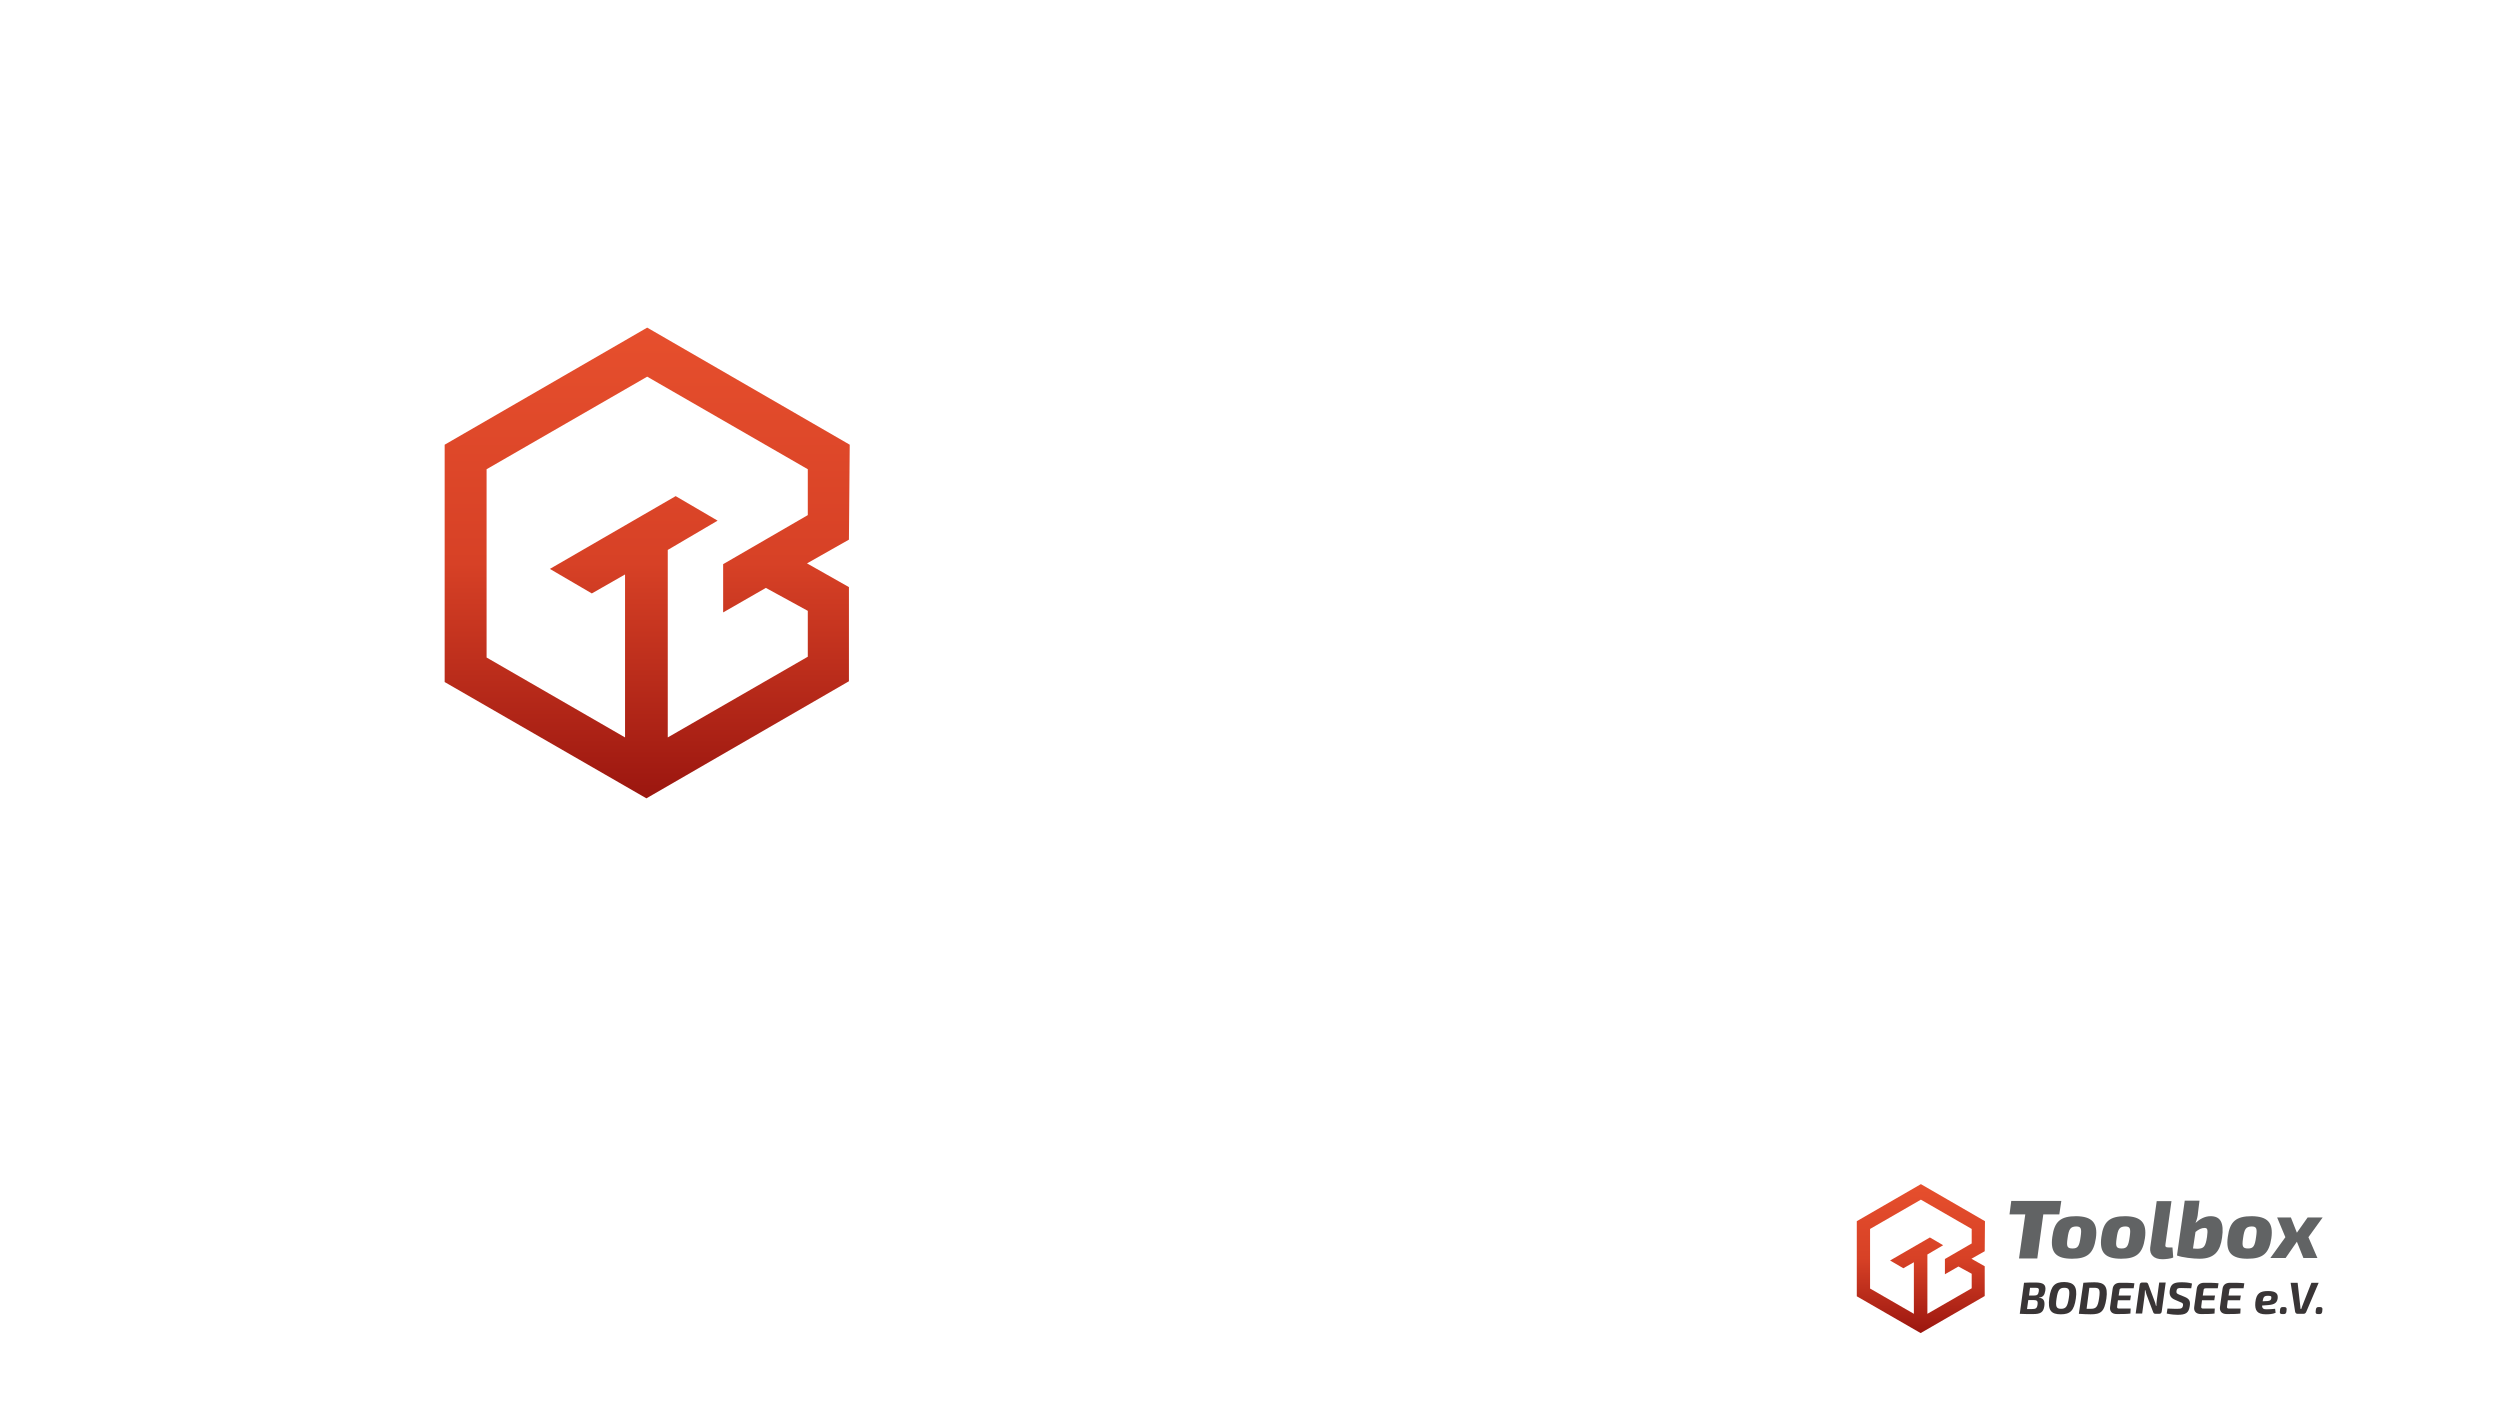
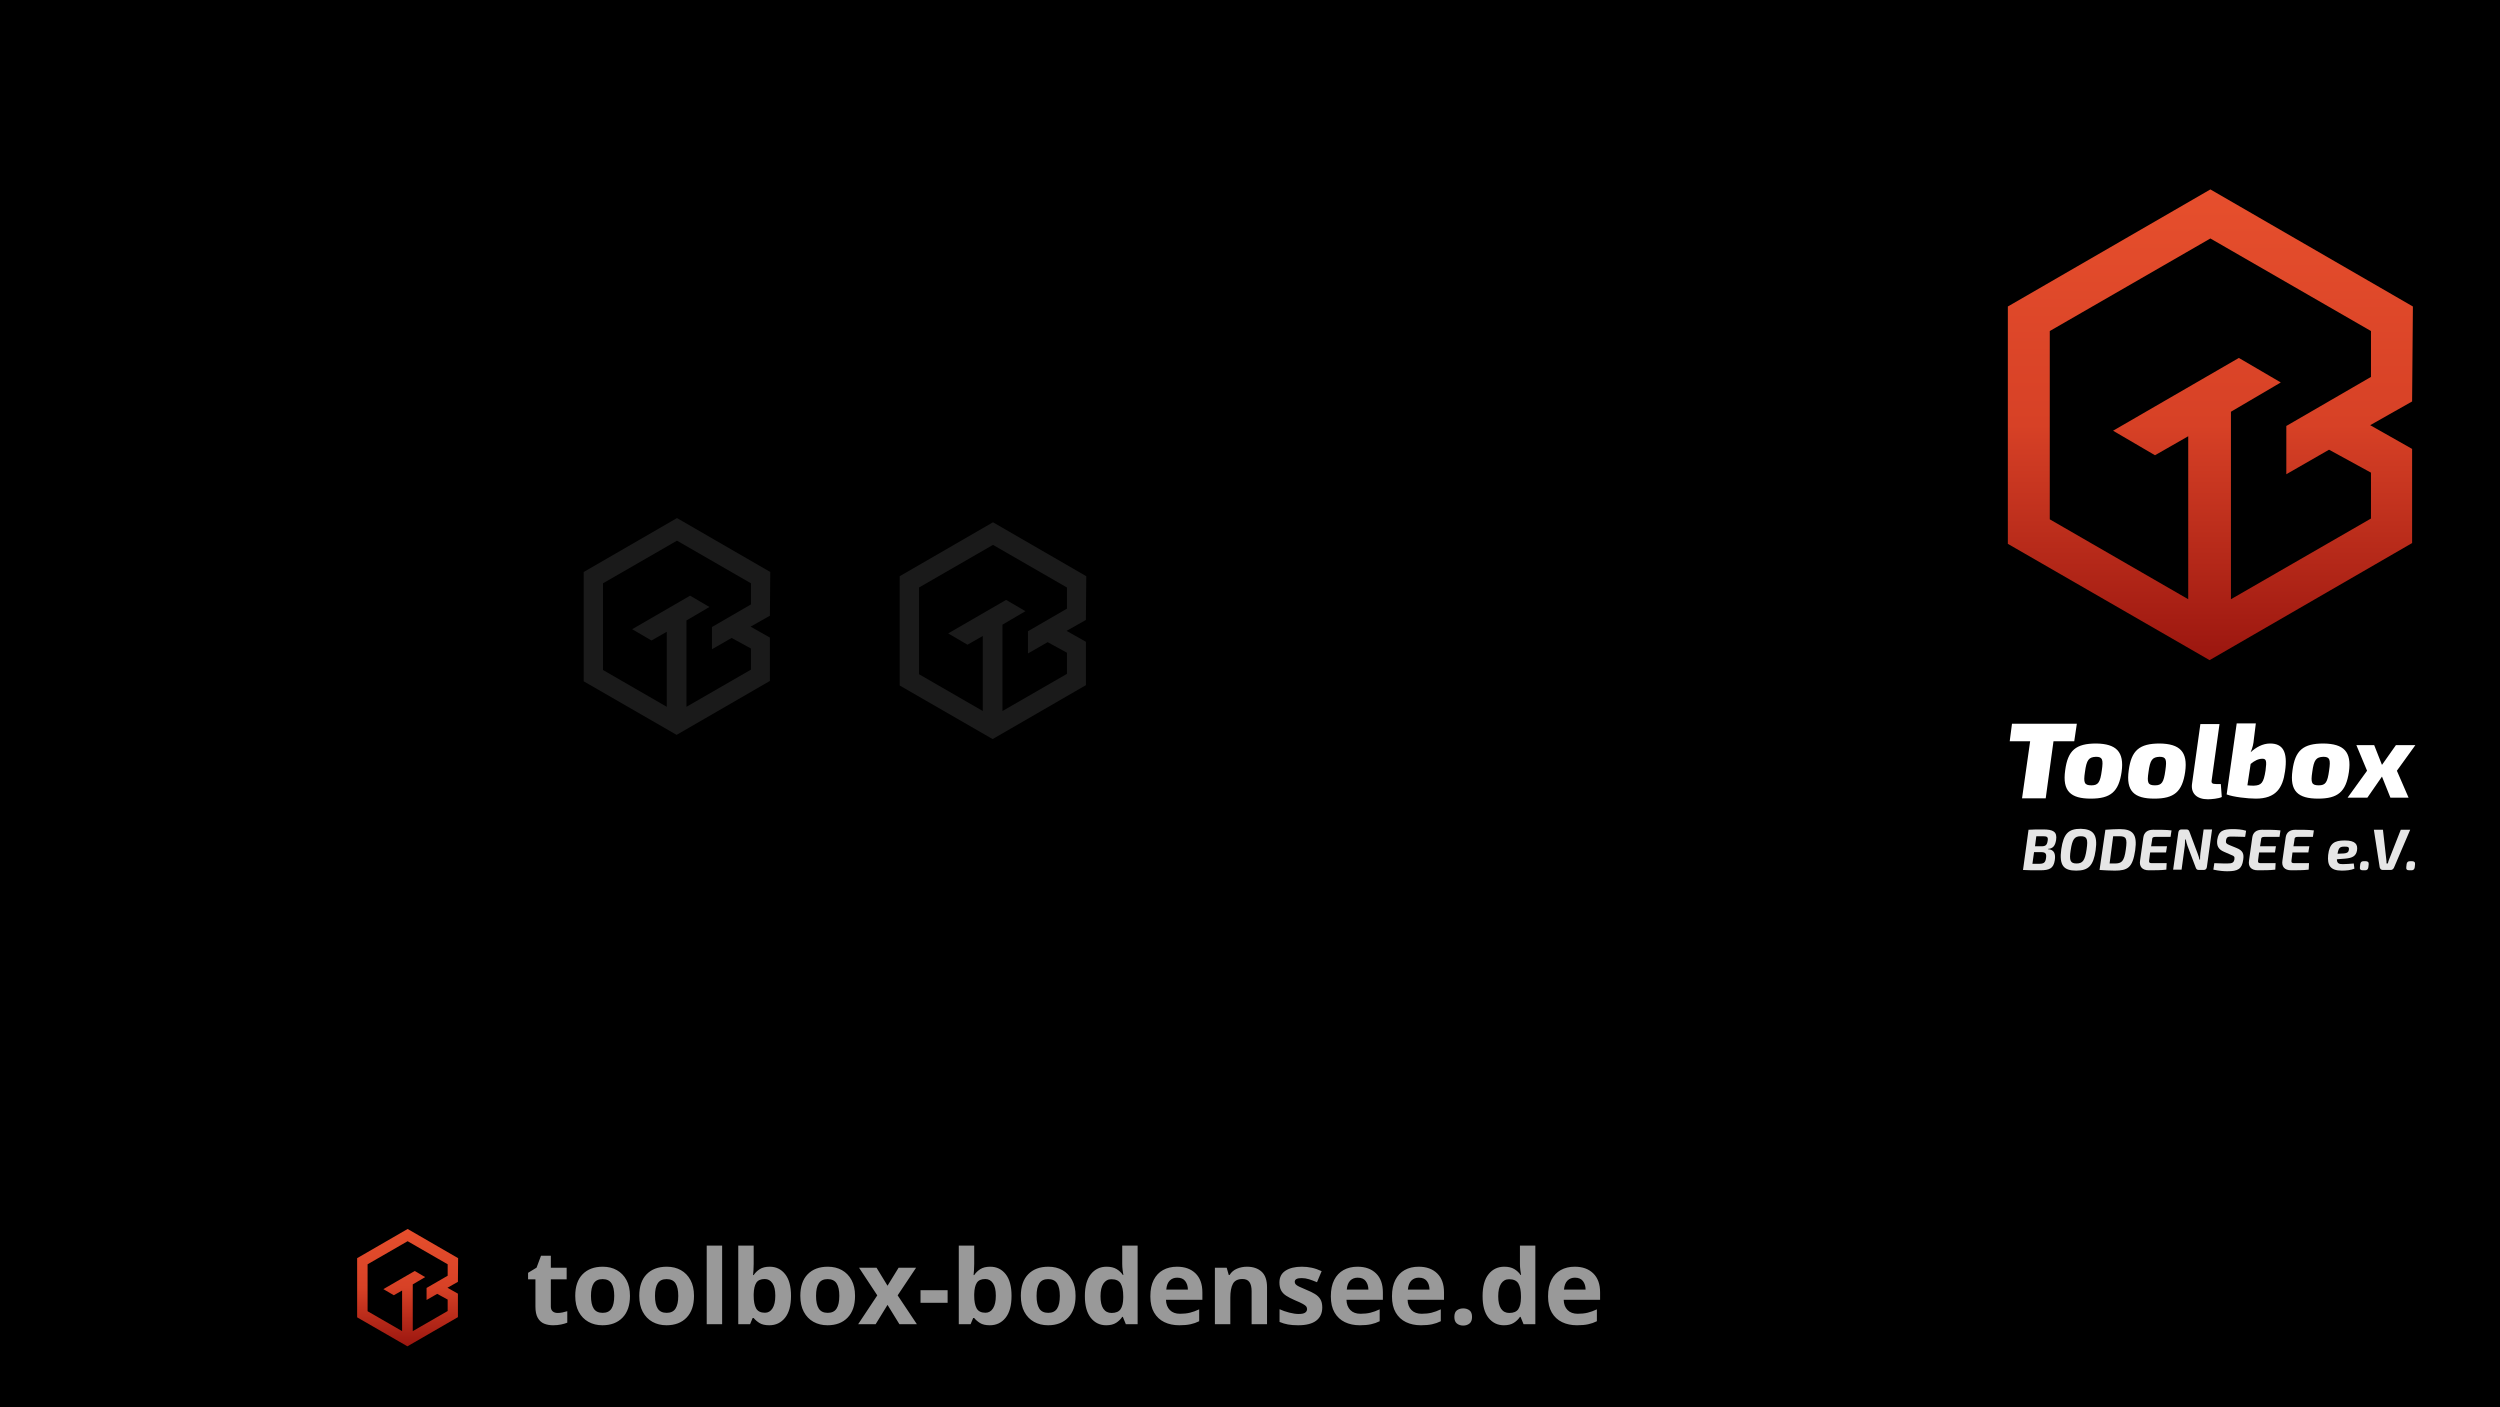
- <svg xmlns="http://www.w3.org/2000/svg" xmlns:xlink="http://www.w3.org/1999/xlink" height="1080" width="1920" version="1.1" id="Ebene_1" x="0px" y="0px" viewBox="0 0 1920 1080" xml:space="preserve">
+ <svg xmlns="http://www.w3.org/2000/svg" xmlns:xlink="http://www.w3.org/1999/xlink" xml:space="preserve" viewBox="0 0 1920 1080" y="0px" x="0px" id="Ebene_1" version="1.1" width="1920" height="1080">
  <defs id="defs54">
-     <linearGradient y2="9.53" x2="35.9" y1="69.03" x1="35.9" gradientTransform="matrix(6.075918,0,0,-6.075918,278.9175,671.0298)" gradientUnits="userSpaceOnUse" id="linearGradient35" xlink:href="#SVGID_1_" />
+     <linearGradient xlink:href="#SVGID_1_" id="linearGradient35" gradientUnits="userSpaceOnUse" gradientTransform="matrix(6.075918,0,0,-6.075918,1479.441,564.8961)" x1="35.9" y1="69.03" x2="35.9" y2="9.53" />
+     <linearGradient y2="9.53" x2="35.9" y1="69.03" x1="35.9" gradientTransform="matrix(1.514713,0,0,-1.514713,258.6775,1048.415)" gradientUnits="userSpaceOnUse" id="linearGradient4647" xlink:href="#SVGID_1_" />
  </defs>
-   <style type="text/css" id="style2">
+   <style id="style2" type="text/css">
	.st0{fill:#616364;}
	.st1{fill:#393536;}
	.st2{fill:url(#SVGID_1_);}
</style>
-   <rect style="opacity:1;vector-effect:none;fill:#ffffff;fill-opacity:1;stroke:none;stroke-width:1.865px;stroke-linecap:butt;stroke-linejoin:miter;stroke-miterlimit:4;stroke-dasharray:none;stroke-dashoffset:0;stroke-opacity:1" id="rect839" width="2937.966" height="1720.678" x="-613.22" y="-356.949" />
-   <path style="fill:#616364;stroke-width:1.923" class="st0" d="m 1587.9,950.945 c -0.961,6.345 -0.384,7.883 3.845,7.883 4.037,0 5.191,-1.73 6.152,-8.844 0.961,-6.537 0.385,-8.075 -3.461,-8.075 -4.23,0.192 -5.576,1.73 -6.537,9.036 z m 21.725,0 c -1.73,11.728 -6.537,15.765 -18.265,15.765 -11.92,0 -16.919,-4.422 -15.188,-16.727 1.538,-11.92 6.345,-15.958 18.457,-15.958 11.728,0.192 16.727,4.806 14.996,16.919" id="path4" />
-   <path style="fill:#616364;stroke-width:1.923" class="st0" d="m 1625.583,950.945 c -0.961,6.345 -0.385,7.883 3.845,7.883 4.037,0 5.191,-1.73 6.152,-8.844 0.961,-6.537 0.385,-8.075 -3.461,-8.075 -4.23,0.192 -5.576,1.73 -6.537,9.036 z m 21.725,0 c -1.73,11.728 -6.537,15.765 -18.265,15.765 -11.92,0 -16.919,-4.422 -15.188,-16.727 1.538,-11.92 6.345,-15.958 18.457,-15.958 11.728,0.192 16.727,4.806 14.996,16.919" id="path6" />
-   <path style="fill:#616364;stroke-width:1.923" class="st0" d="m 1663.074,955.56 c -0.385,1.923 0.192,2.499 2.692,2.499 h 2.692 l 0.577,7.69 c -1.73,0.961 -6.345,1.346 -8.267,1.346 -6.537,0 -9.998,-3.461 -9.421,-8.844 l 4.999,-35.76 h 11.343 l -4.614,33.069" id="path8" />
-   <path style="fill:#616364;stroke-width:1.923" class="st0" d="m 1684.223,958.828 c 1.538,0.192 2.884,0.192 3.845,0.192 4.422,-0.192 5.768,-1.538 6.921,-9.036 0.769,-5.768 0.385,-6.921 -1.923,-6.921 -2.307,0 -4.614,1.154 -6.921,3.076 z m 3.845,-27.493 c -0.192,2.692 -0.769,5.191 -1.923,7.883 3.076,-2.884 7.114,-5.191 11.536,-5.191 7.498,0 10.574,4.806 8.844,16.534 -1.346,9.805 -5.383,16.15 -17.303,16.15 -4.614,0 -13.458,-0.961 -17.303,-2.499 l 5.96,-42.105 h 11.343 l -1.154,9.228" id="path10" />
-   <path style="fill:#616364;stroke-width:1.923" class="st0" d="m 1722.675,950.945 c -0.961,6.345 -0.384,7.883 3.845,7.883 4.037,0 5.191,-1.73 6.152,-8.844 0.961,-6.537 0.385,-8.075 -3.461,-8.075 -4.23,0.192 -5.576,1.73 -6.537,9.036 z m 21.725,0 c -1.73,11.728 -6.537,15.765 -18.265,15.765 -11.92,0 -16.919,-4.422 -15.189,-16.727 1.538,-11.92 6.345,-15.958 18.457,-15.958 11.92,0.192 16.727,4.806 14.996,16.919" id="path12" />
-   <polyline transform="matrix(1.922601,0,0,1.922601,1406.215,888.8453)" style="fill:#616364" class="st0" points="194.3,40.2 188.7,40.2 186.1,33.7 181.6,40.2 175.5,40.2 181.5,31.9 178.2,24 183.7,24 186.1,30.1   190.4,24 196.4,24 190.7,31.9 194.3,40.2 " id="polyline14" />
-   <path style="fill:#393536;stroke-width:1.923" class="st1" d="m 1561.945,994.973 c 2.499,0 3.461,-0.577 3.845,-3.268 0.385,-2.307 -0.385,-2.692 -2.884,-2.692 h -3.845 l -0.769,5.96 c 0,0 3.653,0 3.653,0 z m -1.538,10.382 c 3.076,0 4.037,-0.577 4.422,-3.461 0.385,-2.692 -0.385,-3.461 -3.076,-3.461 h -4.037 l -0.961,6.921 z m -5.96,-20.187 c 2.692,-0.192 4.999,-0.192 8.652,-0.192 5.96,0 8.46,1.346 7.69,6.345 -0.577,3.268 -1.73,4.999 -4.806,5.191 v 0.192 c 3.653,0.192 4.614,2.692 4.037,6.537 -0.769,4.807 -3.076,5.96 -8.652,5.96 -4.807,0 -7.306,0 -10.19,-0.192 l 3.268,-23.84" id="path16" />
-   <path style="fill:#393536;stroke-width:1.923" class="st1" d="m 1579.441,997.28 c -0.961,6.152 -0.192,7.883 3.461,7.883 3.653,0 4.999,-1.73 5.96,-8.267 0.961,-6.345 0.192,-7.883 -3.461,-7.883 -3.653,0 -4.999,1.73 -5.96,8.267 z m 14.804,0 c -1.346,9.421 -4.422,12.112 -11.536,12.112 -7.306,0 -10.19,-2.884 -8.844,-12.689 1.346,-9.229 4.23,-12.112 11.536,-12.112 7.306,0.192 10.19,3.268 8.844,12.689" id="path18" />
-   <path style="fill:#393536;stroke-width:1.923" class="st1" d="m 1602.512,1005.163 c 1.153,0 2.307,0 3.076,0 4.037,0 5.575,-1.153 6.537,-8.267 0.961,-6.729 0.192,-7.883 -3.845,-7.883 h -3.653 z m -2.499,-19.995 c 2.499,-0.192 5.96,-0.385 8.46,-0.385 7.69,0 10.574,2.884 9.229,12.497 -1.538,10.382 -4.422,12.112 -12.112,12.112 -2.884,0 -6.152,-0.192 -9.036,-0.385 l 3.461,-23.84" id="path20" />
-   <path style="fill:#393536;stroke-width:1.923" class="st1" d="m 1629.621,989.397 c -1.346,0 -1.923,0.385 -1.923,1.923 l -0.577,3.653 h 9.421 l -0.577,3.653 h -9.421 l -0.577,4.614 c -0.192,1.346 0.192,1.73 1.538,1.73 h 8.844 l -0.192,3.845 c -3.076,0.385 -6.921,0.385 -10.382,0.385 -4.037,0 -5.768,-2.307 -5.191,-5.768 l 1.923,-13.65 c 0.385,-2.884 2.307,-4.614 5.768,-4.614 3.845,0 7.883,0 10.959,0.385 l -0.577,3.845 h -9.036" id="path22" />
-   <path style="fill:#393536;stroke-width:1.923" class="st1" d="m 1660.19,1007.278 c -0.192,1.153 -0.769,1.73 -1.923,1.73 h -2.884 c -1.154,0 -1.538,-0.577 -1.923,-1.73 l -4.806,-12.689 c -0.385,-0.961 -0.769,-2.499 -0.961,-3.653 h -0.385 c 0,1.153 -0.192,2.499 -0.192,3.653 l -1.923,14.227 h -4.999 l 3.076,-22.11 c 0.192,-1.154 0.769,-1.73 1.923,-1.73 h 2.884 c 1.153,0 1.538,0.577 1.923,1.73 l 4.614,12.305 c 0.385,1.154 0.961,2.499 1.153,3.845 h 0.385 c 0,-1.346 0,-2.499 0.192,-3.845 l 1.923,-14.035 h 4.999 l -3.076,22.302" id="path24" />
-   <path style="fill:#393536;stroke-width:1.923" class="st1" d="m 1670.38,998.241 c -3.653,-1.538 -4.422,-3.845 -4.037,-7.114 0.769,-5.383 3.653,-6.345 9.228,-6.345 2.499,0 5.383,0.192 7.883,0.961 l -0.577,3.653 c -2.115,0 -4.806,-0.192 -7.498,-0.192 -2.499,0 -3.461,0 -3.845,2.307 -0.192,1.538 0.192,1.923 1.923,2.692 l 4.23,1.73 c 3.845,1.538 4.614,3.461 4.037,7.114 -0.769,5.383 -3.076,6.729 -9.421,6.729 -1.73,0 -4.806,-0.192 -8.267,-0.961 l 0.577,-3.845 c 4.422,0.192 6.345,0.192 7.498,0.192 3.076,0 4.038,-0.385 4.422,-2.499 0.192,-1.538 -0.192,-1.923 -1.73,-2.499 l -4.422,-1.923" id="path26" />
-   <path style="fill:#393536;stroke-width:1.923" class="st1" d="m 1694.22,989.397 c -1.346,0 -1.923,0.385 -1.923,1.923 l -0.577,3.653 h 9.421 l -0.577,3.653 h -9.421 l -0.577,4.614 c -0.192,1.346 0.192,1.73 1.538,1.73 h 8.844 l -0.192,3.845 c -3.076,0.385 -6.921,0.385 -10.382,0.385 -4.037,0 -5.768,-2.307 -5.191,-5.768 l 1.923,-13.65 c 0.385,-2.884 2.307,-4.614 5.768,-4.614 3.845,0 7.883,0 10.959,0.385 l -0.577,3.845 h -9.036" id="path28" />
-   <path style="fill:#393536;stroke-width:1.923" class="st1" d="m 1714.023,989.397 c -1.346,0 -1.923,0.385 -1.923,1.923 l -0.577,3.653 h 9.421 l -0.577,3.653 h -9.421 l -0.577,4.614 c -0.192,1.346 0.192,1.73 1.538,1.73 h 8.844 l -0.192,3.845 c -3.076,0.385 -6.921,0.385 -10.382,0.385 -4.037,0 -5.768,-2.307 -5.191,-5.768 l 1.923,-13.65 c 0.384,-2.884 2.307,-4.614 5.768,-4.614 3.845,0 7.883,0 10.959,0.385 l -0.577,3.845 h -9.036" id="path30" />
-   <path style="fill:#393536;stroke-width:1.923" class="st1" d="m 1741.516,999.203 c 1.73,-0.192 2.692,-0.577 2.884,-2.307 0.192,-1.538 -0.577,-1.73 -2.692,-1.73 -2.692,0 -3.461,0.769 -4.037,4.23 z m 6.152,9.036 c -2.115,0.961 -5.191,1.153 -7.498,1.153 -6.729,0 -8.652,-3.076 -8.075,-9.228 0.769,-6.921 3.653,-8.652 9.805,-8.652 6.345,0 7.883,2.307 7.306,5.96 -0.577,3.268 -2.692,4.422 -6.921,4.806 l -4.999,0.385 c 0,2.499 1.346,2.884 3.461,2.884 1.73,0 4.614,-0.192 6.537,-0.385 l 0.385,3.076" id="path32" />
-   <path style="fill:#393536;stroke-width:1.923" class="st1" d="m 1754.398,1003.817 c 1.154,0 1.923,0.577 1.73,1.923 l -0.192,1.73 c -0.192,1.154 -0.769,1.73 -1.923,1.73 h -1.346 c -1.346,0 -1.923,-0.577 -1.73,-1.923 l 0.192,-1.73 c 0.192,-1.154 0.769,-1.73 1.923,-1.73 h 1.346" id="path34" />
-   <path style="fill:#393536;stroke-width:1.923" class="st1" d="m 1771.124,1007.662 c -0.385,0.769 -0.961,1.346 -1.923,1.346 h -4.806 c -0.961,0 -1.538,-0.769 -1.73,-1.538 l -3.461,-22.302 h 5.383 l 1.923,17.111 c 0.192,0.961 0.192,1.923 0.192,2.884 h 0.769 c 0.192,-0.961 0.577,-1.923 0.961,-2.884 l 6.729,-17.111 h 5.576 l -9.613,22.494" id="path36" />
-   <path style="fill:#393536;stroke-width:1.923" class="st1" d="m 1781.891,1003.817 c 1.153,0 1.923,0.577 1.73,1.923 l -0.192,1.73 c -0.192,1.154 -0.769,1.73 -1.923,1.73 h -1.346 c -1.346,0 -1.923,-0.577 -1.73,-1.923 l 0.192,-1.73 c 0.192,-1.154 0.769,-1.73 1.923,-1.73 h 1.346" id="path38" />
-   <polyline transform="matrix(1.922601,0,0,1.922601,1406.215,888.8453)" style="fill:#616364" class="st0" points="84.8,22.8 82.4,40.4 75.1,40.4 77.6,22.8 71.3,22.8 72,17.4 92,17.4 91.2,22.8 84.8,22.8 " id="polyline40" />
-   <linearGradient id="SVGID_1_" gradientUnits="userSpaceOnUse" x1="35.9" y1="69.03" x2="35.9" y2="9.53" gradientTransform="matrix(1.922601,0,0,-1.922601,1406.215,1042.134)">
-     <stop offset="0" style="stop-color:#E64F2D" id="stop42" />
-     <stop offset="0.5" style="stop-color:#D74126" id="stop44" />
-     <stop offset="1" style="stop-color:#9B160F" id="stop46" />
+   <rect y="-261.569" x="-199.496" height="1720.678" width="2937.966" id="rect839" style="opacity:1;vector-effect:none;fill:#000000;fill-opacity:1;stroke:none;stroke-width:1.865px;stroke-linecap:butt;stroke-linejoin:miter;stroke-miterlimit:4;stroke-dasharray:none;stroke-dashoffset:0;stroke-opacity:1" />
+   <g style="fill:#999999" transform="matrix(0.7878456,0,0,0.7878456,-883.1796,222.52)" id="g858">
+     <text id="text4651" y="1008.423" x="1633.466" style="font-style:normal;font-weight:normal;font-size:100.831px;line-height:1.25;font-family:sans-serif;letter-spacing:0px;word-spacing:0px;fill:#999999;fill-opacity:1;stroke:none;stroke-width:2.521" xml:space="preserve">
+       <tspan style="font-style:normal;font-variant:normal;font-weight:bold;font-stretch:normal;font-family:'Exo 2';-inkscape-font-specification:'Exo 2 Bold';stroke-width:2.521;fill:#999999" y="1008.423" x="1633.466" id="tspan4649">toolbox-bodensee.de</tspan>
+     </text>
+   </g>
+   <linearGradient gradientTransform="matrix(1.922601,0,0,-1.922601,1406.215,1042.134)" y2="9.53" x2="35.9" y1="69.03" x1="35.9" gradientUnits="userSpaceOnUse" id="SVGID_1_">
+     <stop id="stop42" style="stop-color:#E64F2D" offset="0" />
+     <stop id="stop44" style="stop-color:#D74126" offset="0.5" />
+     <stop id="stop46" style="stop-color:#9B160F" offset="1" />
  </linearGradient>
-   <path style="fill:url(#SVGID_1_);stroke-width:1.923" class="st2" d="m 1524.455,937.872 -49.219,-28.454 -49.218,28.454 v 57.678 0 l 49.026,28.262 v 0 0 0 0 l 49.219,-28.454 v 0 0 -22.879 0 0 l -10.19,-5.768 10.19,-5.768 v -0.192 0 z m -10.19,40.375 v 11.151 l -34.03,19.61 v -45.566 l 12.112,-7.114 -10.19,-5.96 -30.569,17.688 10.19,5.96 8.075,-4.614 v 39.605 l -33.645,-19.418 v -45.758 l 39.029,-22.494 39.029,22.494 v 11.151 l -20.572,11.92 v 11.728 l 10.382,-5.96 z" id="path49" />
-   <path id="path33" d="M 652.587,341.533 497.043,251.609 341.5,341.533 v 182.277 0 l 154.936,89.316 v 0 0 0 0 l 155.544,-89.923 v 0 0 -72.304 0 0 l -32.202,-18.228 32.202,-18.228 v -0.608 0 z m -32.202,127.594 v 35.24 L 512.841,566.341 V 422.342 l 38.278,-22.481 -32.202,-18.835 -96.607,55.898 32.202,18.835 25.519,-14.582 V 566.341 L 373.702,504.975 V 360.368 l 123.341,-71.088 123.341,71.088 v 35.24 l -65.013,37.671 v 37.063 l 32.81,-18.835 z" class="st2" style="fill:url(#linearGradient35);stroke-width:6.076" />
+   <path id="path49" d="m 351.832,966.272 -38.777,-22.418 -38.777,22.418 v 45.441 0 l 38.625,22.266 v 0 0 0 0 l 38.777,-22.418 v 0 0 -18.025 0 0 l -8.028,-4.544 8.028,-4.544 v -0.151 0 z m -8.028,31.809 v 8.785 l -26.81,15.45 v -35.899 l 9.543,-5.604 -8.028,-4.696 -24.084,13.935 8.028,4.696 6.362,-3.635 v 31.203 l -26.507,-15.299 v -36.05 l 30.749,-17.722 30.749,17.722 v 8.785 l -16.207,9.391 v 9.24 l 8.179,-4.696 z" class="st2" style="fill:url(#linearGradient4647);stroke-width:1.515" />
+   <path style="fill:url(#linearGradient35);stroke-width:6.076" class="st2" d="m 1853.11,235.399 -155.544,-89.924 -155.543,89.924 v 182.277 0 l 154.936,89.316 v 0 0 0 0 l 155.544,-89.923 v 0 0 -72.304 0 0 l -32.202,-18.228 32.202,-18.228 v -0.608 0 z m -32.202,127.594 v 35.24 l -107.544,61.974 V 316.209 l 38.278,-22.481 -32.202,-18.835 -96.607,55.898 32.202,18.835 25.519,-14.582 V 460.208 L 1574.226,398.841 V 254.234 l 123.341,-71.088 123.341,71.088 v 35.24 l -65.013,37.671 v 37.063 l 32.81,-18.835 z" id="path33" />
+   <g style="fill:#e6e6e6" id="g4643">
+     <path id="path872" d="m 1567.622,649.954 c 3.237,0 4.483,-0.747 4.981,-4.233 0.498,-2.988 -0.498,-3.486 -3.736,-3.486 h -4.981 l -0.996,7.72 c 0,0 4.731,0 4.731,0 z m -1.992,13.448 c 3.984,0 5.229,-0.747 5.728,-4.483 0.498,-3.486 -0.498,-4.483 -3.984,-4.483 h -5.23 l -1.245,8.965 z m -7.72,-26.148 c 3.486,-0.249 6.475,-0.249 11.206,-0.249 7.72,0 10.957,1.743 9.961,8.218 -0.747,4.233 -2.241,6.475 -6.226,6.724 v 0.249 c 4.731,0.249 5.977,3.486 5.23,8.467 -0.996,6.226 -3.985,7.72 -11.206,7.72 -6.226,0 -9.463,0 -13.199,-0.249 l 4.234,-30.88" class="st1" style="fill:#e6e6e6;stroke-width:2.49" />
+     <path id="path874" d="m 1590.284,652.942 c -1.245,7.969 -0.249,10.21 4.482,10.21 4.732,0 6.475,-2.241 7.72,-10.708 1.245,-8.218 0.249,-10.21 -4.482,-10.21 -4.732,0 -6.475,2.241 -7.72,10.708 z m 19.175,0 c -1.743,12.202 -5.728,15.689 -14.942,15.689 -9.463,0 -13.199,-3.735 -11.455,-16.436 1.743,-11.953 5.479,-15.689 14.942,-15.689 9.463,0.249 13.199,4.233 11.455,16.436" class="st1" style="fill:#e6e6e6;stroke-width:2.49" />
+     <path id="path876" d="m 1620.168,663.153 c 1.494,0 2.988,0 3.985,0 5.23,0 7.222,-1.494 8.467,-10.708 1.245,-8.716 0.249,-10.21 -4.981,-10.21 h -4.732 z m -3.237,-25.899 c 3.237,-0.249 7.72,-0.498 10.957,-0.498 9.961,0 13.697,3.735 11.954,16.187 -1.992,13.448 -5.728,15.689 -15.689,15.689 -3.736,0 -7.969,-0.249 -11.704,-0.498 l 4.482,-30.88" class="st1" style="fill:#e6e6e6;stroke-width:2.49" />
+     <path id="path878" d="m 1655.281,642.732 c -1.743,0 -2.49,0.498 -2.49,2.49 l -0.747,4.732 h 12.203 l -0.747,4.732 h -12.202 l -0.747,5.977 c -0.249,1.743 0.249,2.241 1.992,2.241 h 11.455 l -0.249,4.98 c -3.984,0.498 -8.965,0.498 -13.448,0.498 -5.23,0 -7.471,-2.988 -6.724,-7.471 l 2.49,-17.681 c 0.498,-3.735 2.989,-5.977 7.471,-5.977 4.981,0 10.21,0 14.195,0.498 l -0.747,4.981 h -11.704" class="st1" style="fill:#e6e6e6;stroke-width:2.49" />
+     <path id="path880" d="m 1694.877,665.892 c -0.249,1.494 -0.996,2.241 -2.49,2.241 h -3.735 c -1.494,0 -1.992,-0.747 -2.49,-2.241 l -6.226,-16.436 c -0.498,-1.245 -0.996,-3.237 -1.245,-4.732 h -0.498 c 0,1.494 -0.249,3.237 -0.249,4.732 l -2.49,18.428 h -6.475 l 3.984,-28.638 c 0.249,-1.494 0.996,-2.241 2.49,-2.241 h 3.736 c 1.494,0 1.992,0.747 2.49,2.241 l 5.977,15.938 c 0.498,1.494 1.245,3.237 1.494,4.981 h 0.498 c 0,-1.743 0,-3.237 0.249,-4.981 l 2.49,-18.179 h 6.475 l -3.985,28.888" class="st1" style="fill:#e6e6e6;stroke-width:2.49" />
+     <path id="path882" d="m 1708.075,654.188 c -4.732,-1.992 -5.728,-4.981 -5.23,-9.214 0.996,-6.973 4.731,-8.218 11.953,-8.218 3.237,0 6.973,0.249 10.21,1.245 l -0.747,4.732 c -2.739,0 -6.226,-0.249 -9.712,-0.249 -3.237,0 -4.483,0 -4.981,2.988 -0.249,1.992 0.249,2.49 2.49,3.486 l 5.479,2.241 c 4.981,1.992 5.977,4.483 5.23,9.214 -0.996,6.973 -3.985,8.716 -12.203,8.716 -2.241,0 -6.226,-0.249 -10.708,-1.245 l 0.747,-4.98 c 5.728,0.249 8.218,0.249 9.712,0.249 3.985,0 5.23,-0.498 5.728,-3.237 0.249,-1.992 -0.249,-2.49 -2.241,-3.237 l -5.728,-2.49" class="st1" style="fill:#e6e6e6;stroke-width:2.49" />
+     <path id="path884" d="m 1738.955,642.732 c -1.743,0 -2.49,0.498 -2.49,2.49 l -0.747,4.732 h 12.202 l -0.747,4.732 h -12.203 l -0.747,5.977 c -0.249,1.743 0.249,2.241 1.992,2.241 h 11.456 l -0.249,4.98 c -3.984,0.498 -8.965,0.498 -13.448,0.498 -5.23,0 -7.471,-2.988 -6.724,-7.471 l 2.49,-17.681 c 0.498,-3.735 2.989,-5.977 7.471,-5.977 4.981,0 10.21,0 14.195,0.498 l -0.747,4.981 h -11.704" class="st1" style="fill:#e6e6e6;stroke-width:2.49" />
+     <path id="path886" d="m 1764.605,642.732 c -1.743,0 -2.49,0.498 -2.49,2.49 l -0.747,4.732 h 12.202 l -0.747,4.732 h -12.203 l -0.747,5.977 c -0.249,1.743 0.249,2.241 1.992,2.241 h 11.455 l -0.249,4.98 c -3.985,0.498 -8.965,0.498 -13.448,0.498 -5.229,0 -7.471,-2.988 -6.724,-7.471 l 2.49,-17.681 c 0.498,-3.735 2.988,-5.977 7.471,-5.977 4.981,0 10.21,0 14.195,0.498 l -0.747,4.981 h -11.704" class="st1" style="fill:#e6e6e6;stroke-width:2.49" />
+     <path id="path888" d="m 1800.217,655.433 c 2.241,-0.249 3.486,-0.747 3.735,-2.988 0.249,-1.992 -0.747,-2.241 -3.486,-2.241 -3.486,0 -4.483,0.996 -5.229,5.479 z m 7.969,11.704 c -2.739,1.245 -6.724,1.494 -9.712,1.494 -8.716,0 -11.206,-3.984 -10.459,-11.953 0.996,-8.965 4.731,-11.206 12.7,-11.206 8.218,0 10.21,2.988 9.463,7.72 -0.747,4.233 -3.486,5.728 -8.965,6.226 l -6.475,0.498 c 0,3.237 1.743,3.735 4.483,3.735 2.241,0 5.977,-0.249 8.467,-0.498 l 0.498,3.985" class="st1" style="fill:#e6e6e6;stroke-width:2.49" />
+     <path id="path890" d="m 1816.902,661.409 c 1.494,0 2.49,0.747 2.241,2.49 l -0.249,2.241 c -0.249,1.494 -0.996,2.241 -2.49,2.241 h -1.743 c -1.743,0 -2.49,-0.747 -2.241,-2.49 l 0.249,-2.241 c 0.249,-1.494 0.996,-2.241 2.49,-2.241 h 1.743" class="st1" style="fill:#e6e6e6;stroke-width:2.49" />
+     <path id="path892" d="m 1838.568,666.39 c -0.498,0.996 -1.245,1.743 -2.49,1.743 h -6.226 c -1.245,0 -1.992,-0.996 -2.241,-1.992 l -4.482,-28.887 h 6.973 l 2.49,22.164 c 0.249,1.245 0.249,2.49 0.249,3.735 h 0.996 c 0.249,-1.245 0.747,-2.49 1.245,-3.735 l 8.716,-22.164 h 7.222 l -12.451,29.136" class="st1" style="fill:#e6e6e6;stroke-width:2.49" />
+     <path id="path894" d="m 1852.513,661.409 c 1.494,0 2.49,0.747 2.241,2.49 l -0.249,2.241 c -0.249,1.494 -0.996,2.241 -2.49,2.241 h -1.743 c -1.743,0 -2.49,-0.747 -2.241,-2.49 l 0.249,-2.241 c 0.249,-1.494 0.996,-2.241 2.49,-2.241 h 1.743" class="st1" style="fill:#e6e6e6;stroke-width:2.49" />
+   </g>
+   <g style="fill:#ffffff" id="g4629">
+     <path id="path860" d="m 1601.241,592.926 c -1.245,8.218 -0.498,10.21 4.981,10.21 5.23,0 6.724,-2.241 7.969,-11.455 1.245,-8.467 0.498,-10.459 -4.483,-10.459 -5.479,0.249 -7.222,2.241 -8.467,11.704 z m 28.14,0 c -2.241,15.191 -8.467,20.421 -23.658,20.421 -15.44,0 -21.915,-5.728 -19.673,-21.666 1.992,-15.44 8.218,-20.67 23.907,-20.67 15.191,0.249 21.666,6.226 19.424,21.915" class="st0" style="fill:#ffffff;stroke-width:2.49" />
+     <path id="path862" d="m 1650.051,592.926 c -1.245,8.218 -0.498,10.21 4.981,10.21 5.229,0 6.724,-2.241 7.969,-11.455 1.245,-8.467 0.498,-10.459 -4.482,-10.459 -5.479,0.249 -7.222,2.241 -8.467,11.704 z m 28.14,0 c -2.241,15.191 -8.467,20.421 -23.658,20.421 -15.44,0 -21.915,-5.728 -19.673,-21.666 1.992,-15.44 8.218,-20.67 23.907,-20.67 15.191,0.249 21.666,6.226 19.424,21.915" class="st0" style="fill:#ffffff;stroke-width:2.49" />
+     <path id="path864" d="m 1698.612,598.903 c -0.498,2.49 0.249,3.237 3.486,3.237 h 3.486 l 0.747,9.961 c -2.241,1.245 -8.218,1.743 -10.708,1.743 -8.467,0 -12.95,-4.483 -12.203,-11.455 l 6.475,-46.32 h 14.693 l -5.977,42.833" class="st0" style="fill:#ffffff;stroke-width:2.49" />
+     <path id="path866" d="m 1726.006,603.136 c 1.992,0.249 3.736,0.249 4.981,0.249 5.728,-0.249 7.471,-1.992 8.965,-11.704 0.996,-7.471 0.498,-8.965 -2.49,-8.965 -2.988,0 -5.977,1.494 -8.965,3.984 z m 4.981,-35.611 c -0.249,3.486 -0.996,6.724 -2.49,10.21 3.984,-3.735 9.214,-6.724 14.942,-6.724 9.712,0 13.697,6.226 11.455,21.417 -1.743,12.701 -6.973,20.919 -22.413,20.919 -5.977,0 -17.432,-1.245 -22.413,-3.237 l 7.72,-54.538 h 14.693 l -1.494,11.953" class="st0" style="fill:#ffffff;stroke-width:2.49" />
+     <path id="path868" d="m 1775.812,592.926 c -1.245,8.218 -0.498,10.21 4.981,10.21 5.23,0 6.724,-2.241 7.969,-11.455 1.245,-8.467 0.498,-10.459 -4.482,-10.459 -5.479,0.249 -7.222,2.241 -8.467,11.704 z m 28.14,0 c -2.241,15.191 -8.467,20.421 -23.658,20.421 -15.44,0 -21.915,-5.728 -19.674,-21.666 1.992,-15.44 8.218,-20.67 23.907,-20.67 15.44,0.249 21.666,6.226 19.424,21.915" class="st0" style="fill:#ffffff;stroke-width:2.49" />
+     <polyline id="polyline870" points="194.3,40.2 188.7,40.2 186.1,33.7 181.6,40.2 175.5,40.2 181.5,31.9 178.2,24 183.7,24 186.1,30.1   190.4,24 196.4,24 190.7,31.9 194.3,40.2 " class="st0" style="fill:#ffffff" transform="matrix(2.490305,0,0,2.490305,1365.908,512.4891)" />
+     <polyline id="polyline896" points="84.8,22.8 82.4,40.4 75.1,40.4 77.6,22.8 71.3,22.8 72,17.4 92,17.4 91.2,22.8 84.8,22.8 " class="st0" style="fill:#ffffff" transform="matrix(2.490305,0,0,2.490305,1365.908,512.4891)" />
+   </g>
+   <path id="path845" d="M 591.561,439.292 519.923,397.877 448.285,439.292 v 83.951 0 l 71.358,41.136 v 0 0 0 0 l 71.638,-41.416 v 0 0 -33.301 0 0 l -14.831,-8.395 14.831,-8.395 v -0.28 0 z m -14.831,58.766 v 16.231 l -49.531,28.543 v -66.321 l 17.63,-10.354 -14.831,-8.675 -44.494,25.745 14.831,8.675 11.753,-6.716 v 57.646 l -48.971,-28.263 v -66.601 l 56.807,-32.741 56.807,32.741 v 16.23 l -29.943,17.35 v 17.07 l 15.111,-8.675 z" class="st2" style="fill:#1a1a1a;stroke-width:2.798" />
+   <path style="fill:#1a1a1a;stroke-width:2.798" class="st2" d="m 834.255,442.528 -71.638,-41.416 -71.638,41.416 v 83.951 0 l 71.358,41.136 v 0 0 0 0 l 71.638,-41.416 v 0 0 -33.301 0 0 l -14.831,-8.395 14.831,-8.395 v -0.28 0 z m -14.831,58.766 v 16.231 l -49.531,28.543 v -66.321 l 17.63,-10.354 -14.831,-8.675 -44.494,25.745 14.831,8.675 11.753,-6.716 v 57.646 l -48.971,-28.263 v -66.601 l 56.807,-32.741 56.807,32.741 v 16.23 l -29.943,17.35 v 17.07 l 15.111,-8.675 z" id="path849" />
</svg>
